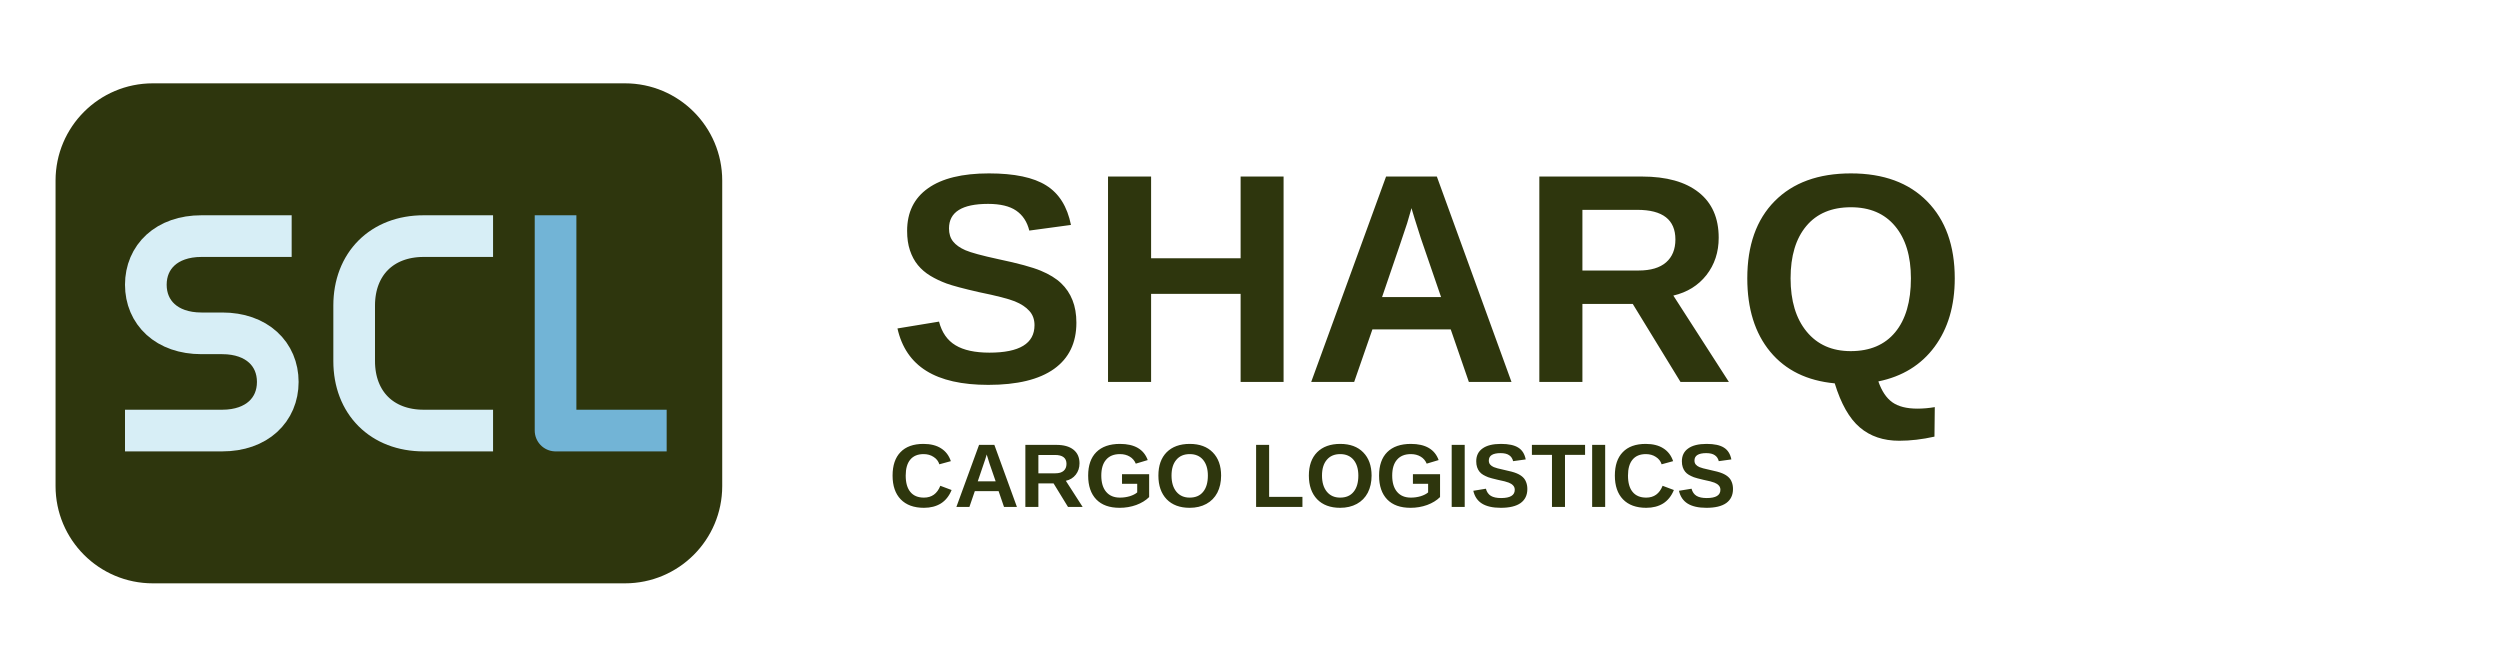
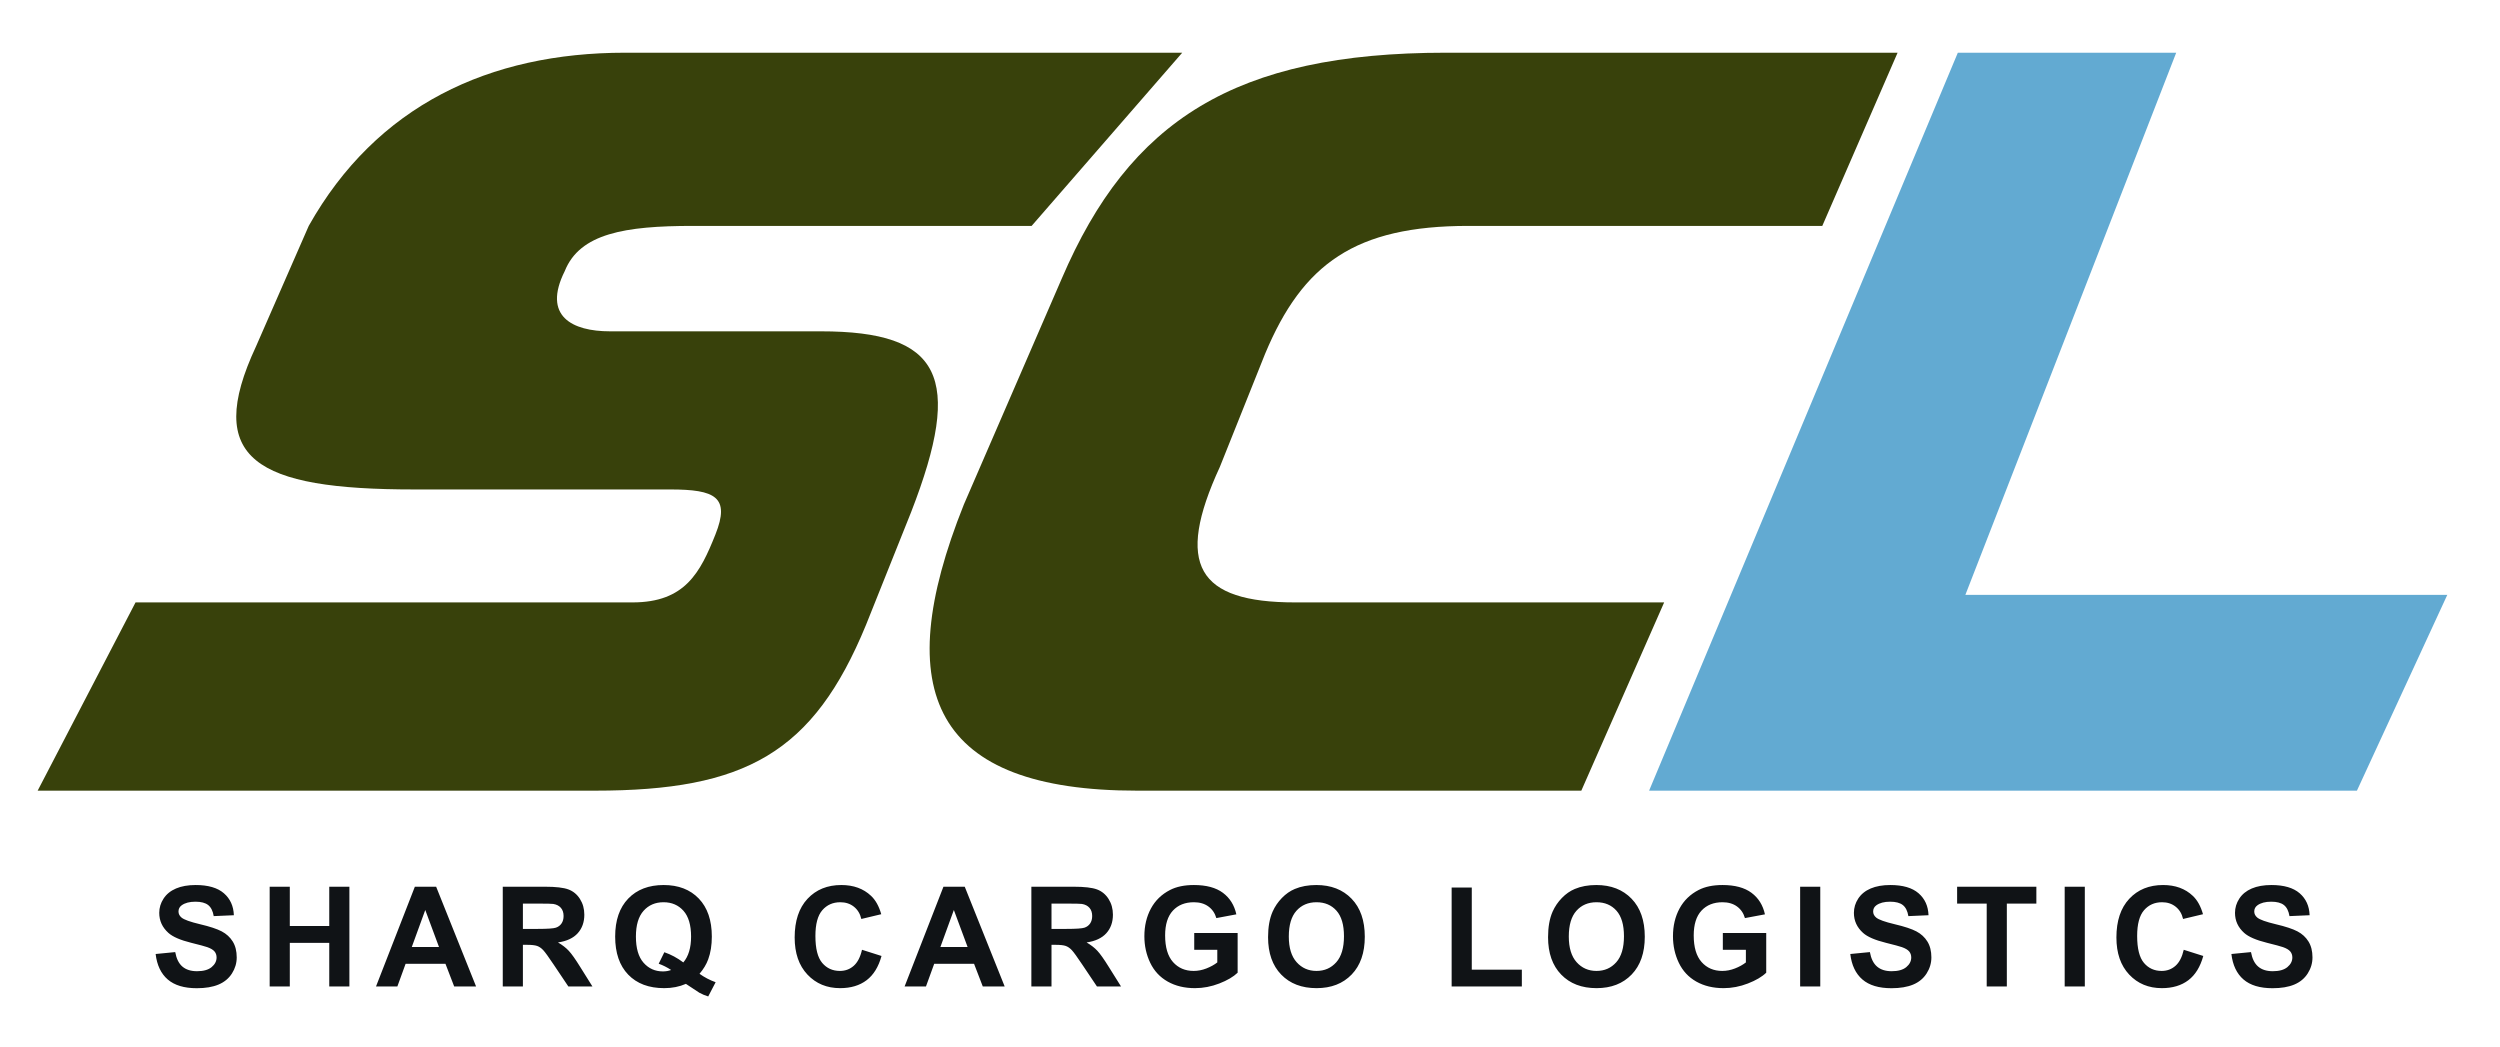
- <svg xmlns="http://www.w3.org/2000/svg" viewBox="0 0 360 96" role="img" aria-labelledby="title">
-   <g transform="translate(8 12)">
-     <rect width="96" height="72" rx="14" fill="#2e360d" />
-     <g fill="none" stroke-width="6" stroke-linecap="square" stroke-linejoin="round">
-       <path d="M31 22H21C16 22 13 25 13 29S16 36 21 36H24C29 36 32 39 32 43S29 50 24 50H13" stroke="#d7eef6" />
-       <path d="M60 22H53C47 22 43 26 43 32V40C43 46 47 50 53 50H60" stroke="#d7eef6" />
-       <path d="M72 22V50H85" stroke="#72b4d6" />
-     </g>
-   </g>
-   <g fill="#2e360d" font-family="Arial,Helvetica,sans-serif" font-weight="700">
-     <text x="128" y="55" font-size="43" textLength="216" lengthAdjust="spacingAndGlyphs">SHARQ</text>
-     <text x="128" y="73" font-size="13" textLength="216" lengthAdjust="spacingAndGlyphs">CARGO LOGISTICS</text>
-   </g>
+ <svg xmlns="http://www.w3.org/2000/svg" viewBox="30 24 332 139" role="img" aria-labelledby="title">
+   <path fill="#38410b" d="M113 31H187L167 54H122C113 54 107 55 105 60C102 66 106 68 111 68H139C155 68 158 74 151 92L145 107C138 124 129 129 109 129H35L48 104H114C121 104 123 100 125 95C127 90 125 89 119 89H85C64 89 57 85 64 70L71 54C80 38 95 31 113 31Z" />
+   <path fill="#38410b" d="M222 31H282L272 54H225C210 54 203 59 198 71L192 86C186 99 189 104 202 104H251L240 129H181C154 129 148 116 158 91L171 61C180 40 194 31 222 31Z" />
+   <path fill="#62aad2" d="M290 31H319L291 103H355L343 129H249Z" />
+   <path fill="#101316" d="M50.668 150.691 53.27 150.438Q53.505 151.748 54.223 152.362Q54.941 152.977 56.161 152.977Q57.452 152.977 58.107 152.43Q58.762 151.884 58.762 151.152Q58.762 150.682 58.487 150.352Q58.211 150.023 57.525 149.779Q57.055 149.616 55.384 149.201Q53.234 148.668 52.367 147.891Q51.147 146.798 51.147 145.226Q51.147 144.214 51.721 143.334Q52.294 142.453 53.374 141.992Q54.453 141.531 55.98 141.531Q58.473 141.531 59.733 142.625Q60.993 143.718 61.057 145.542L58.383 145.66Q58.211 144.639 57.647 144.192Q57.082 143.745 55.953 143.745Q54.788 143.745 54.128 144.223Q53.704 144.531 53.704 145.045Q53.704 145.515 54.101 145.849Q54.607 146.274 56.558 146.735Q58.509 147.195 59.444 147.688Q60.379 148.18 60.908 149.034Q61.436 149.887 61.436 151.143Q61.436 152.281 60.804 153.275Q60.171 154.268 59.015 154.752Q57.859 155.235 56.134 155.235Q53.622 155.235 52.276 154.074Q50.93 152.913 50.668 150.691Z M65.812 155.0V141.757H68.486V146.969H73.725V141.757H76.399V155.0H73.725V149.21H68.486V155.0Z M93.222 155.0H90.314L89.157 151.992H83.864L82.771 155.0H79.935L85.093 141.757H87.92ZM88.299 149.761 86.475 144.847 84.686 149.761Z M96.767 155.0V141.757H102.395Q104.518 141.757 105.48 142.114Q106.442 142.471 107.02 143.383Q107.598 144.296 107.598 145.47Q107.598 146.96 106.722 147.932Q105.846 148.903 104.102 149.156Q104.969 149.661 105.534 150.267Q106.099 150.872 107.056 152.417L108.673 155.0H105.475L103.542 152.118Q102.512 150.574 102.133 150.172Q101.754 149.77 101.329 149.621Q100.904 149.472 99.983 149.472H99.441V155.0ZM99.441 147.358H101.419Q103.343 147.358 103.822 147.195Q104.301 147.033 104.572 146.635Q104.843 146.238 104.843 145.642Q104.843 144.973 104.486 144.562Q104.129 144.151 103.479 144.043Q103.154 143.998 101.528 143.998H99.441Z M122.895 153.32Q123.88 154.024 125.036 154.44L124.051 156.328Q123.446 156.147 122.868 155.831Q122.741 155.768 121.088 154.657Q119.788 155.226 118.207 155.226Q115.154 155.226 113.424 153.428Q111.694 151.631 111.694 148.379Q111.694 145.136 113.428 143.334Q115.163 141.531 118.135 141.531Q121.079 141.531 122.805 143.334Q124.53 145.136 124.53 148.379Q124.53 150.095 124.051 151.396Q123.69 152.389 122.895 153.32ZM120.745 151.811Q121.26 151.206 121.517 150.348Q121.775 149.49 121.775 148.379Q121.775 146.084 120.763 144.951Q119.751 143.817 118.116 143.817Q116.481 143.817 115.465 144.955Q114.449 146.093 114.449 148.379Q114.449 150.7 115.465 151.852Q116.481 153.004 118.035 153.004Q118.613 153.004 119.128 152.814Q118.315 152.281 117.475 151.983L118.225 150.456Q119.544 150.908 120.745 151.811Z M144.474 150.131 147.066 150.953Q146.47 153.121 145.084 154.173Q143.697 155.226 141.565 155.226Q138.927 155.226 137.229 153.424Q135.531 151.622 135.531 148.496Q135.531 145.19 137.238 143.361Q138.946 141.531 141.728 141.531Q144.158 141.531 145.675 142.968Q146.579 143.817 147.03 145.407L144.384 146.039Q144.149 145.009 143.403 144.413Q142.658 143.817 141.592 143.817Q140.12 143.817 139.203 144.874Q138.286 145.931 138.286 148.297Q138.286 150.809 139.189 151.875Q140.093 152.94 141.538 152.94Q142.604 152.94 143.372 152.263Q144.14 151.585 144.474 150.131Z M163.42 155.0H160.512L159.355 151.992H154.062L152.969 155.0H150.132L155.29 141.757H158.118ZM158.497 149.761 156.672 144.847 154.884 149.761Z M166.965 155.0V141.757H172.593Q174.716 141.757 175.678 142.114Q176.64 142.471 177.218 143.383Q177.796 144.296 177.796 145.47Q177.796 146.96 176.92 147.932Q176.043 148.903 174.3 149.156Q175.167 149.661 175.732 150.267Q176.296 150.872 177.254 152.417L178.871 155.0H175.673L173.74 152.118Q172.71 150.574 172.331 150.172Q171.951 149.77 171.527 149.621Q171.102 149.472 170.181 149.472H169.639V155.0ZM169.639 147.358H171.617Q173.541 147.358 174.02 147.195Q174.499 147.033 174.77 146.635Q175.041 146.238 175.041 145.642Q175.041 144.973 174.684 144.562Q174.327 144.151 173.677 144.043Q173.352 143.998 171.726 143.998H169.639Z M188.594 150.131V147.9H194.358V153.175Q193.517 153.988 191.923 154.607Q190.329 155.226 188.694 155.226Q186.616 155.226 185.071 154.354Q183.527 153.482 182.75 151.861Q181.973 150.24 181.973 148.333Q181.973 146.265 182.84 144.657Q183.707 143.049 185.379 142.191Q186.652 141.531 188.549 141.531Q191.015 141.531 192.402 142.566Q193.788 143.6 194.186 145.425L191.53 145.922Q191.25 144.946 190.478 144.381Q189.705 143.817 188.549 143.817Q186.797 143.817 185.762 144.928Q184.728 146.039 184.728 148.225Q184.728 150.583 185.776 151.762Q186.824 152.94 188.522 152.94Q189.362 152.94 190.207 152.611Q191.051 152.281 191.657 151.811V150.131Z M198.399 148.46Q198.399 146.437 199.004 145.063Q199.456 144.052 200.237 143.248Q201.019 142.444 201.949 142.055Q203.187 141.531 204.804 141.531Q207.73 141.531 209.487 143.347Q211.244 145.163 211.244 148.397Q211.244 151.604 209.501 153.415Q207.758 155.226 204.84 155.226Q201.886 155.226 200.143 153.424Q198.399 151.622 198.399 148.46ZM201.154 148.37Q201.154 150.619 202.193 151.78Q203.232 152.94 204.831 152.94Q206.43 152.94 207.455 151.789Q208.48 150.637 208.48 148.333Q208.48 146.057 207.482 144.937Q206.484 143.817 204.831 143.817Q203.178 143.817 202.166 144.951Q201.154 146.084 201.154 148.37Z M222.778 155.0V141.866H225.452V152.769H232.101V155.0Z M235.582 148.46Q235.582 146.437 236.187 145.063Q236.639 144.052 237.42 143.248Q238.202 142.444 239.132 142.055Q240.37 141.531 241.987 141.531Q244.913 141.531 246.67 143.347Q248.427 145.163 248.427 148.397Q248.427 151.604 246.684 153.415Q244.941 155.226 242.023 155.226Q239.069 155.226 237.326 153.424Q235.582 151.622 235.582 148.46ZM238.337 148.37Q238.337 150.619 239.376 151.78Q240.415 152.94 242.014 152.94Q243.613 152.94 244.638 151.789Q245.663 150.637 245.663 148.333Q245.663 146.057 244.665 144.937Q243.667 143.817 242.014 143.817Q240.361 143.817 239.349 144.951Q238.337 146.084 238.337 148.37Z M258.792 150.131V147.9H264.555V153.175Q263.715 153.988 262.121 154.607Q260.527 155.226 258.892 155.226Q256.814 155.226 255.269 154.354Q253.725 153.482 252.948 151.861Q252.171 150.24 252.171 148.333Q252.171 146.265 253.038 144.657Q253.905 143.049 255.576 142.191Q256.85 141.531 258.747 141.531Q261.213 141.531 262.6 142.566Q263.986 143.6 264.384 145.425L261.728 145.922Q261.448 144.946 260.676 144.381Q259.903 143.817 258.747 143.817Q256.995 143.817 255.96 144.928Q254.926 146.039 254.926 148.225Q254.926 150.583 255.974 151.762Q257.022 152.94 258.72 152.94Q259.56 152.94 260.405 152.611Q261.249 152.281 261.854 151.811V150.131Z M269.058 155.0V141.757H271.732V155.0Z M275.719 150.691 278.321 150.438Q278.555 151.748 279.274 152.362Q279.992 152.977 281.211 152.977Q282.503 152.977 283.158 152.43Q283.813 151.884 283.813 151.152Q283.813 150.682 283.537 150.352Q283.262 150.023 282.575 149.779Q282.105 149.616 280.434 149.201Q278.284 148.668 277.417 147.891Q276.198 146.798 276.198 145.226Q276.198 144.214 276.771 143.334Q277.345 142.453 278.424 141.992Q279.504 141.531 281.031 141.531Q283.524 141.531 284.784 142.625Q286.044 143.718 286.107 145.542L283.433 145.66Q283.262 144.639 282.697 144.192Q282.133 143.745 281.003 143.745Q279.838 143.745 279.179 144.223Q278.754 144.531 278.754 145.045Q278.754 145.515 279.152 145.849Q279.657 146.274 281.609 146.735Q283.56 147.195 284.495 147.688Q285.43 148.18 285.958 149.034Q286.487 149.887 286.487 151.143Q286.487 152.281 285.854 153.275Q285.222 154.268 284.066 154.752Q282.909 155.235 281.184 155.235Q278.673 155.235 277.327 154.074Q275.981 152.913 275.719 150.691Z M293.834 155.0V143.998H289.905V141.757H300.429V143.998H296.508V155.0Z M304.19 155.0V141.757H306.864V155.0Z M320.002 150.131 322.595 150.953Q321.998 153.121 320.612 154.173Q319.225 155.226 317.093 155.226Q314.456 155.226 312.757 153.424Q311.059 151.622 311.059 148.496Q311.059 145.19 312.766 143.361Q314.474 141.531 317.256 141.531Q319.686 141.531 321.203 142.968Q322.107 143.817 322.558 145.407L319.912 146.039Q319.677 145.009 318.932 144.413Q318.186 143.817 317.12 143.817Q315.648 143.817 314.731 144.874Q313.814 145.931 313.814 148.297Q313.814 150.809 314.718 151.875Q315.621 152.94 317.066 152.94Q318.132 152.94 318.9 152.263Q319.668 151.585 320.002 150.131Z M326.329 150.691 328.931 150.438Q329.166 151.748 329.884 152.362Q330.602 152.977 331.821 152.977Q333.113 152.977 333.768 152.43Q334.423 151.884 334.423 151.152Q334.423 150.682 334.147 150.352Q333.872 150.023 333.185 149.779Q332.716 149.616 331.044 149.201Q328.895 148.668 328.027 147.891Q326.808 146.798 326.808 145.226Q326.808 144.214 327.381 143.334Q327.955 142.453 329.035 141.992Q330.114 141.531 331.641 141.531Q334.134 141.531 335.394 142.625Q336.654 143.718 336.717 145.542L334.043 145.66Q333.872 144.639 333.307 144.192Q332.743 143.745 331.614 143.745Q330.448 143.745 329.789 144.223Q329.364 144.531 329.364 145.045Q329.364 145.515 329.762 145.849Q330.268 146.274 332.219 146.735Q334.17 147.195 335.105 147.688Q336.04 148.18 336.568 149.034Q337.097 149.887 337.097 151.143Q337.097 152.281 336.464 153.275Q335.832 154.268 334.676 154.752Q333.52 155.235 331.794 155.235Q329.283 155.235 327.937 154.074Q326.591 152.913 326.329 150.691Z" />
</svg>
